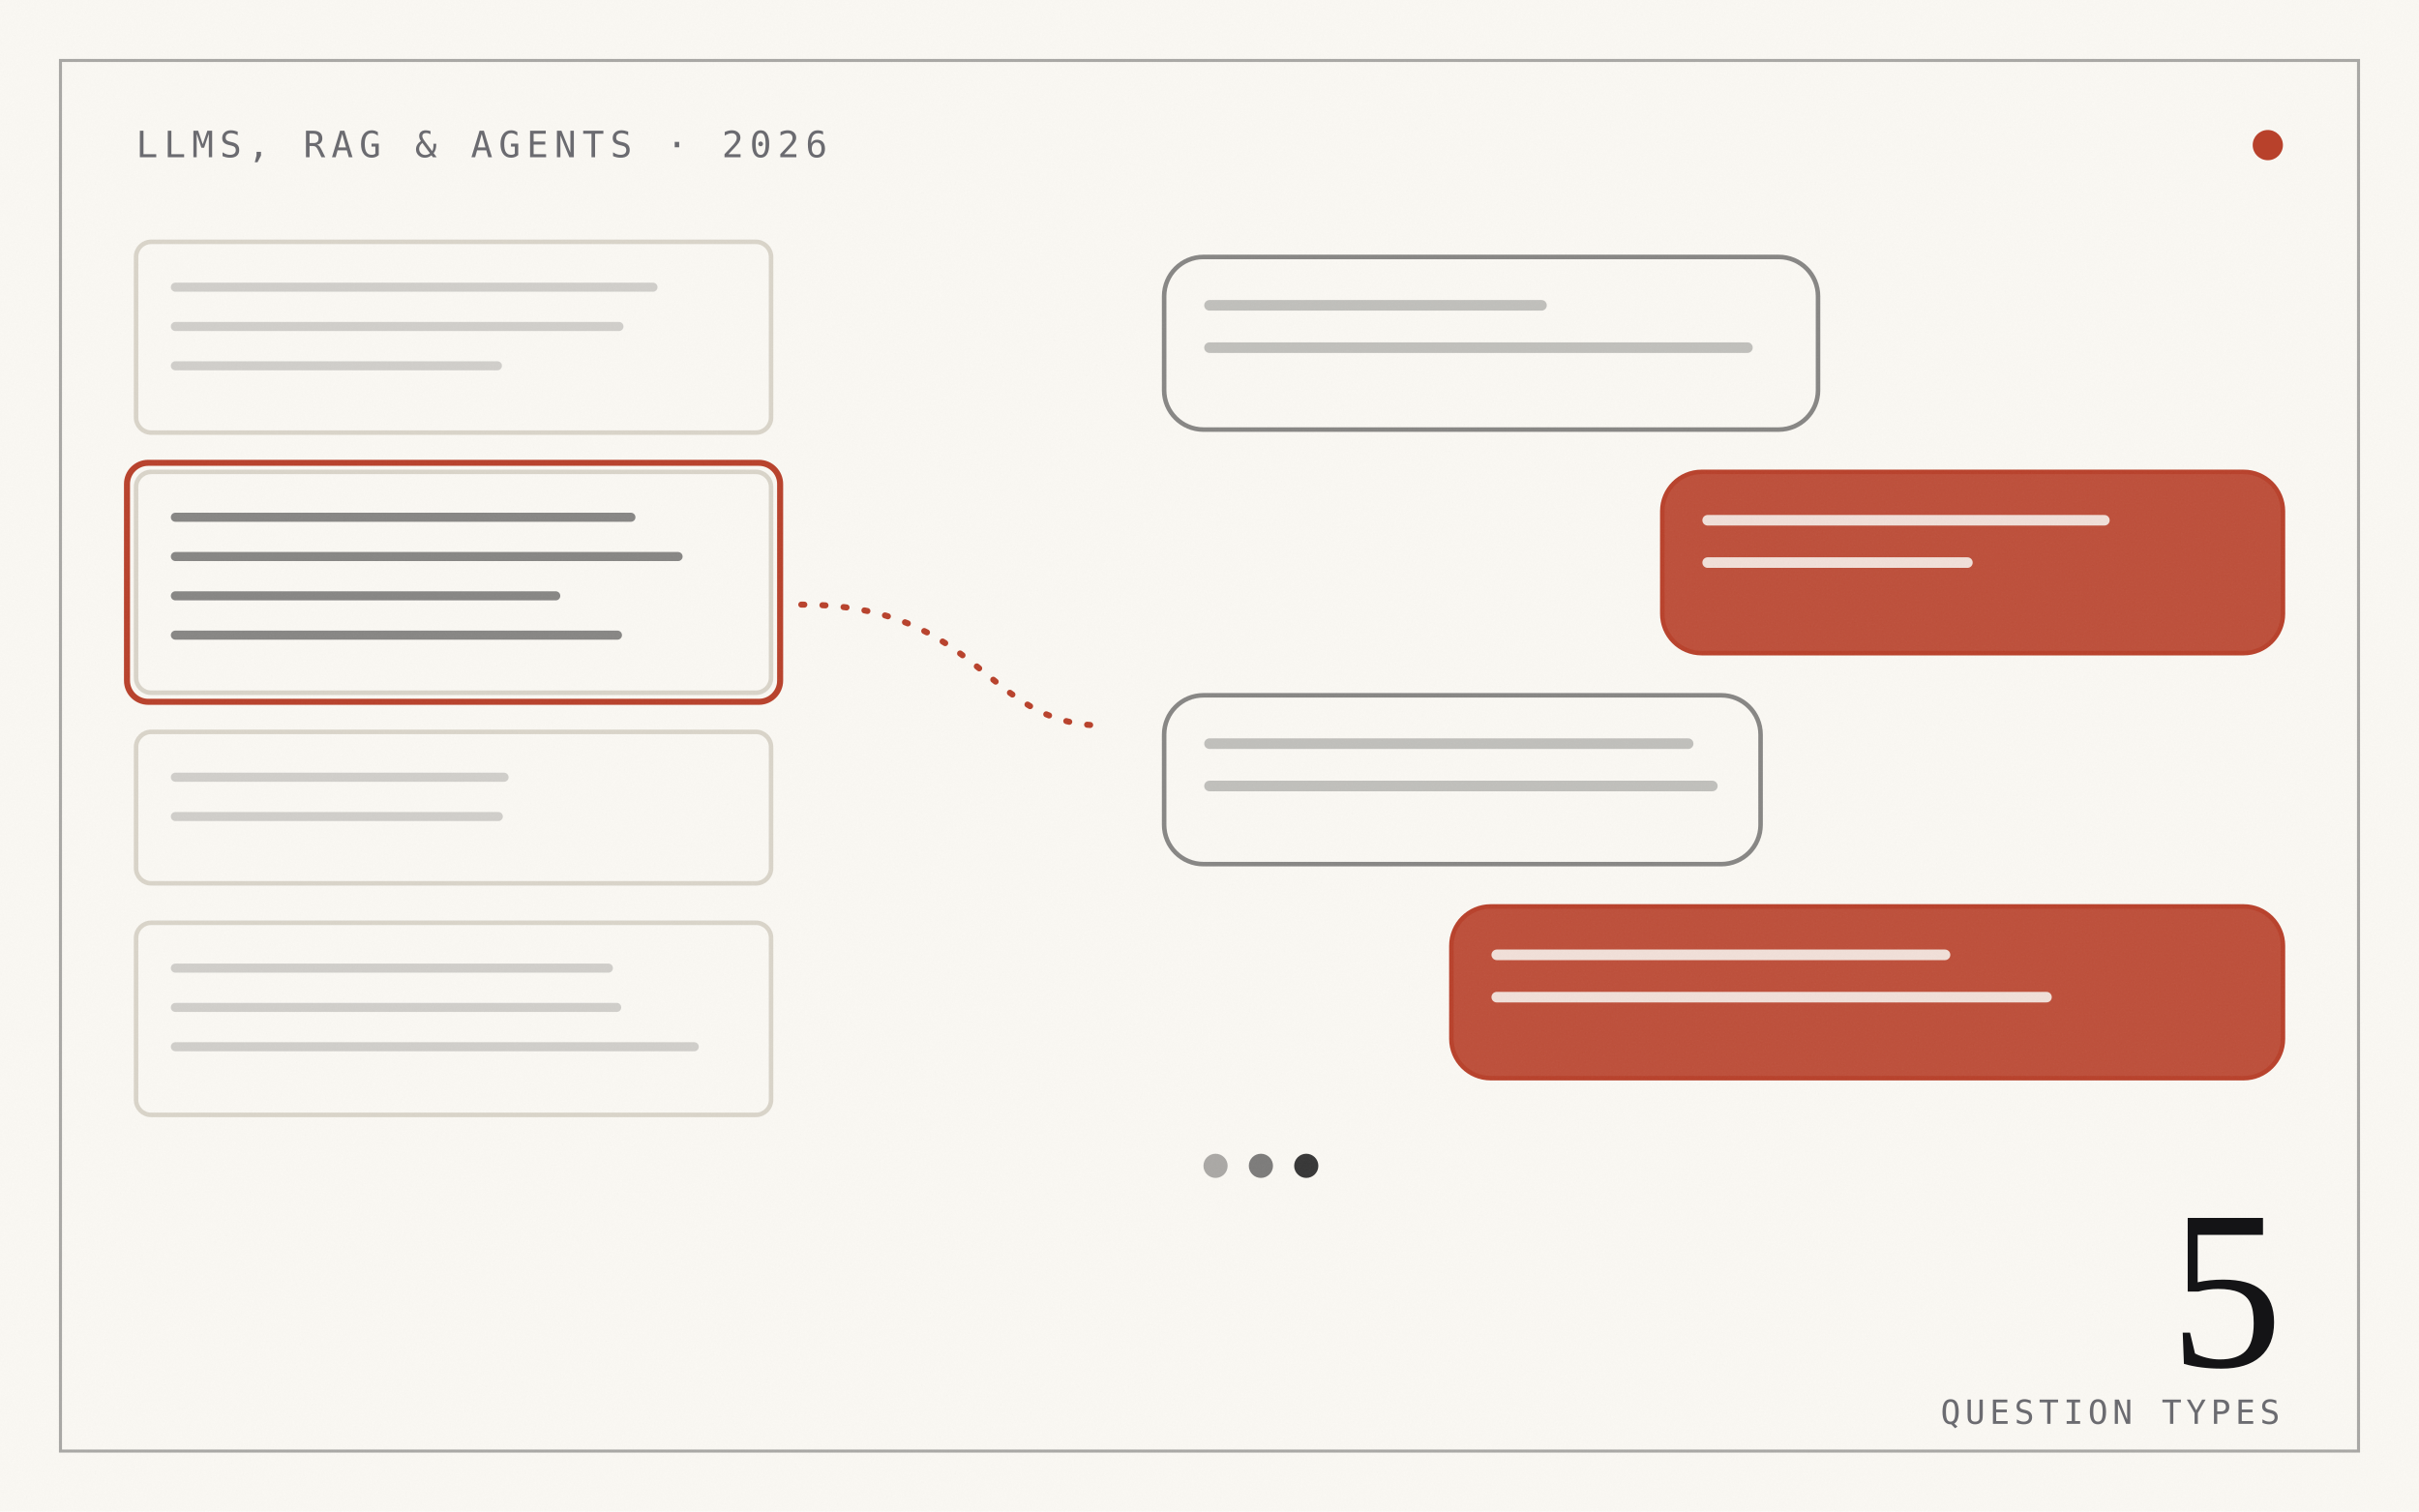
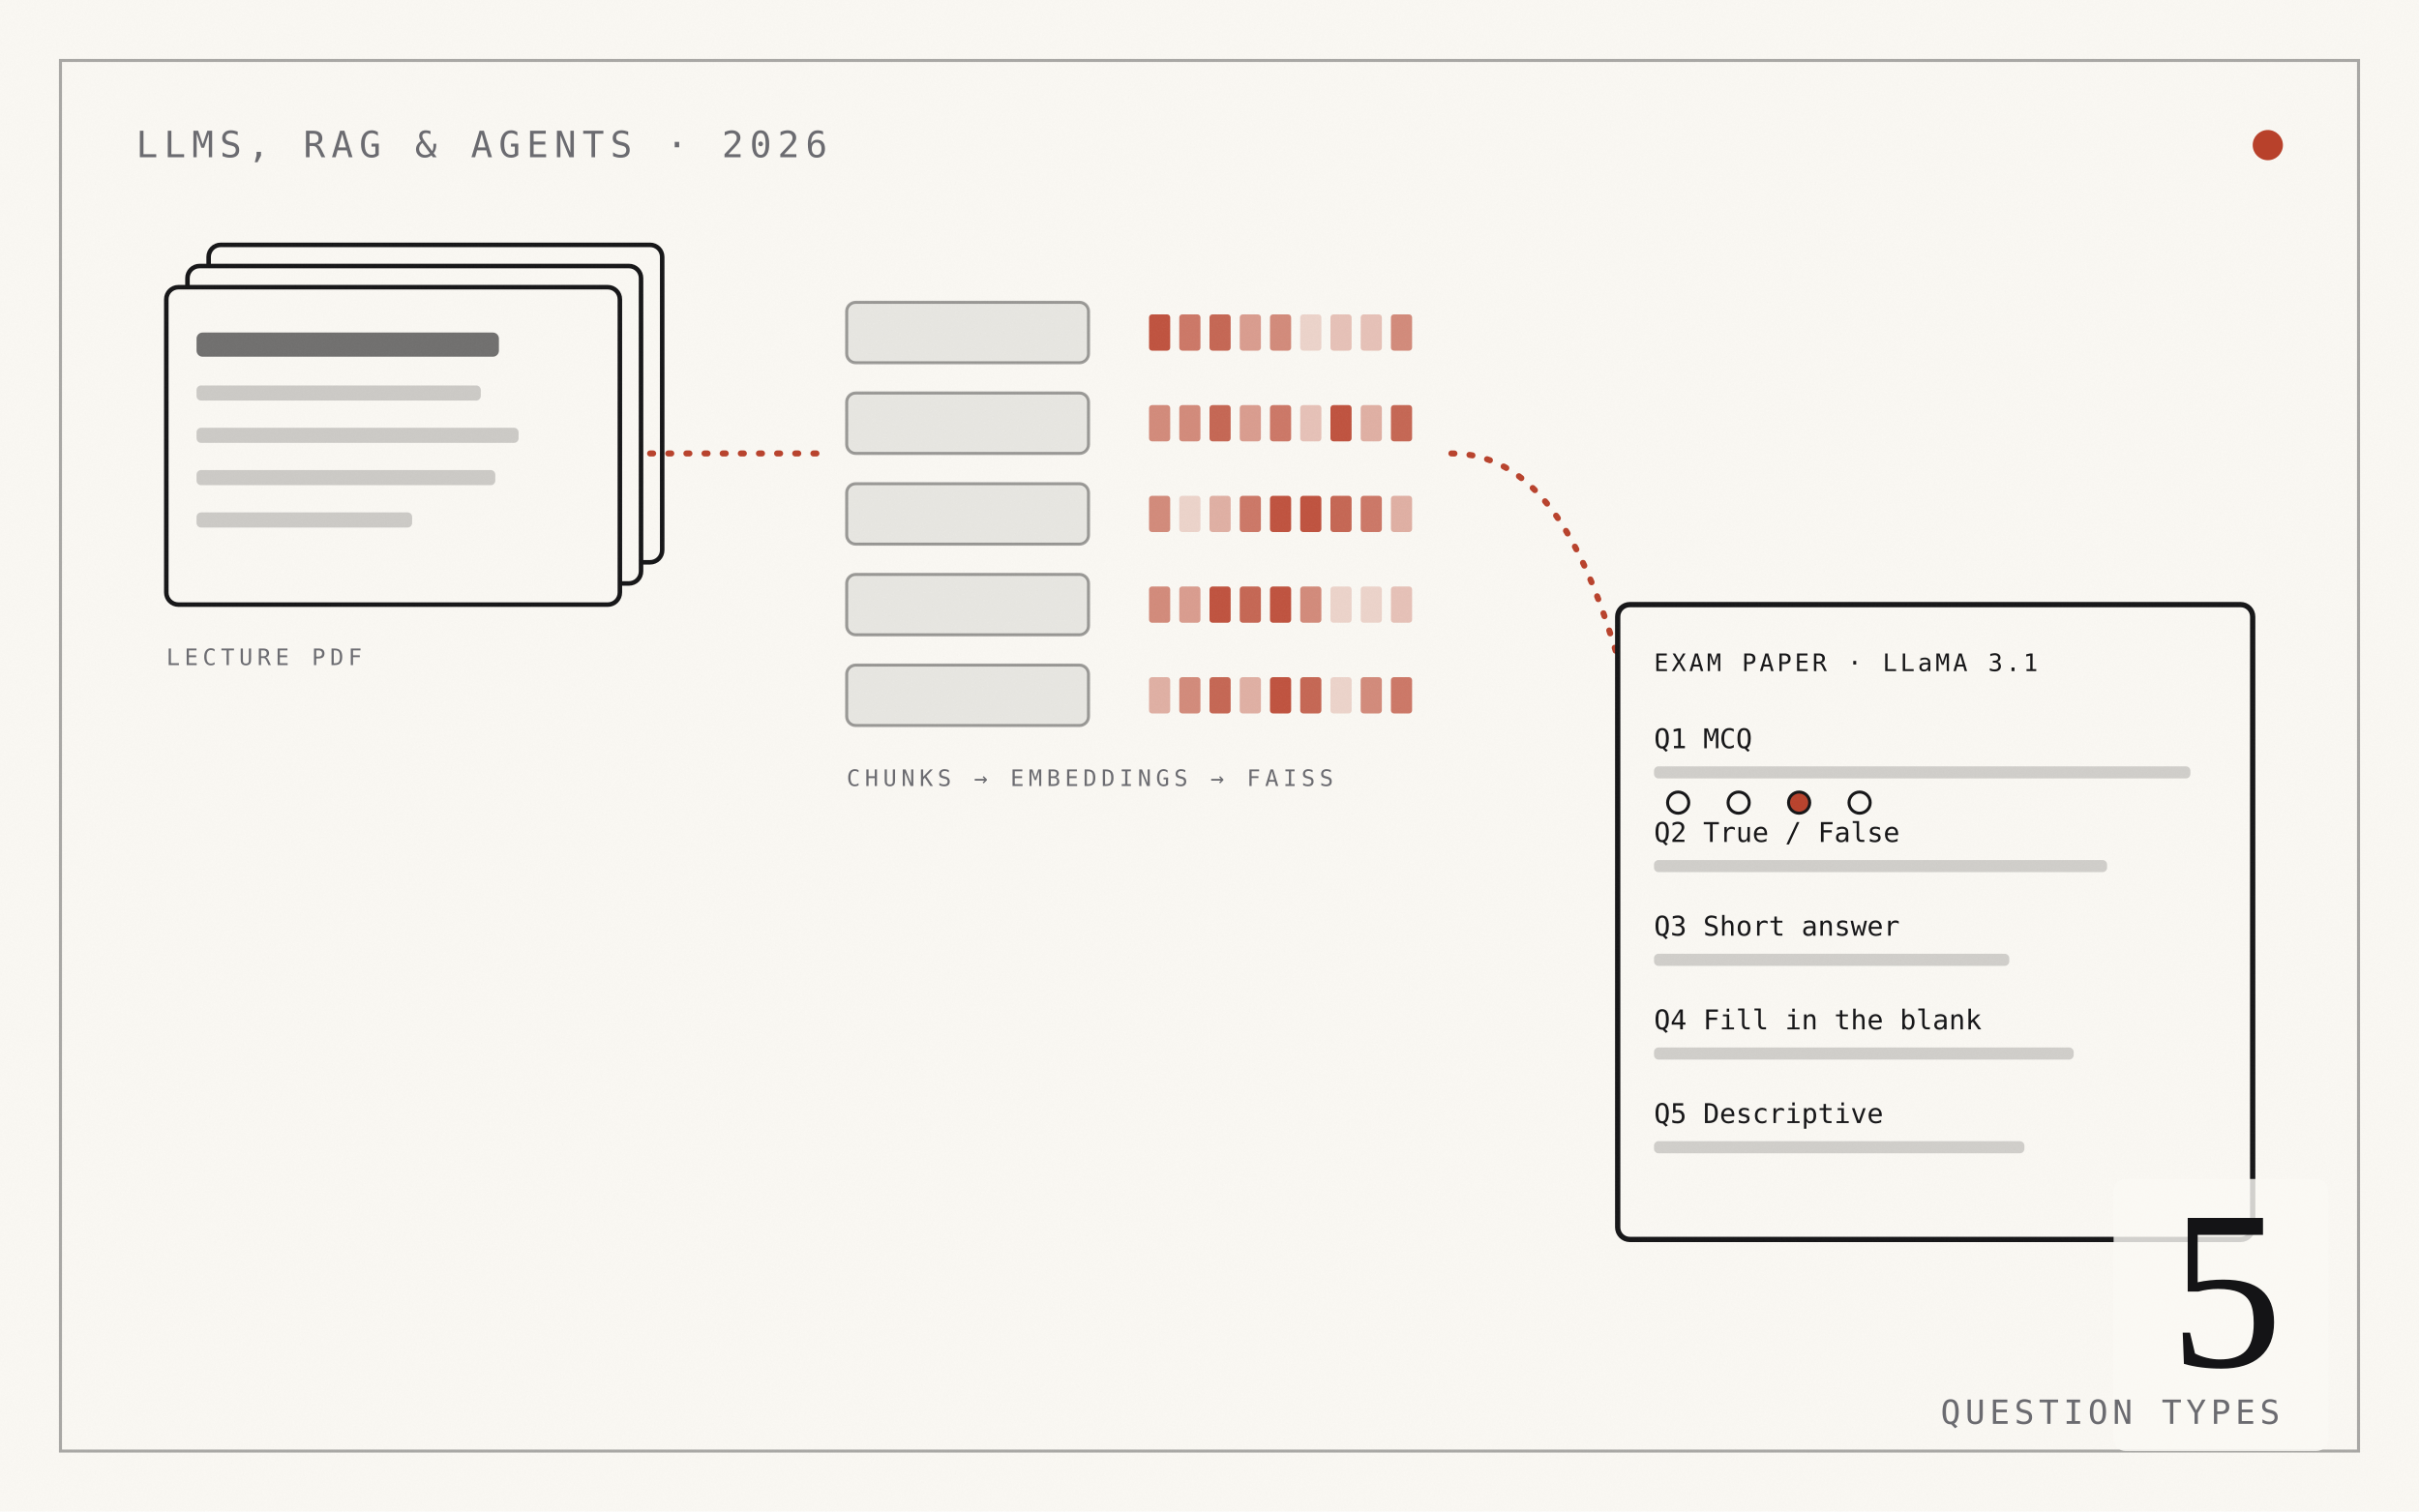
<svg xmlns="http://www.w3.org/2000/svg" width="1600" height="1000" viewBox="0 0 1600 1000" role="img" aria-label="AI Exam Paper Generator (RAG) thumbnail">
  <defs>
    <filter id="grain" x="0" y="0" width="100%" height="100%">
      <feTurbulence type="fractalNoise" baseFrequency="0.9" numOctaves="2" stitchTiles="stitch" />
      <feColorMatrix type="saturate" values="0" />
      <feComponentTransfer>
        <feFuncA type="table" tableValues="0 0.06" />
      </feComponentTransfer>
    </filter>
    <clipPath id="safe">
      <rect x="50" y="110" width="1500" height="790" />
    </clipPath>
  </defs>
  <rect width="1600" height="1000" fill="#FAF8F3" />
  <g clip-path="url(#safe)">
-     <rect x="90" y="160" width="420" height="126.2" rx="10" fill="#FAF8F3" stroke="#D9D4C9" stroke-width="3" />
-     <line x1="116" y1="190" x2="431.9" y2="190" stroke="#141416" stroke-opacity="0.18" stroke-width="6" stroke-linecap="round" />
-     <line x1="116" y1="216" x2="409.4" y2="216" stroke="#141416" stroke-opacity="0.18" stroke-width="6" stroke-linecap="round" />
-     <line x1="116" y1="242" x2="329" y2="242" stroke="#141416" stroke-opacity="0.18" stroke-width="6" stroke-linecap="round" />
-     <rect x="90" y="312.2" width="420" height="146.1" rx="10" fill="#FAF8F3" stroke="#D9D4C9" stroke-width="3" />
-     <line x1="116" y1="342.2" x2="417.3" y2="342.2" stroke="#141416" stroke-opacity="0.5" stroke-width="6" stroke-linecap="round" />
-     <line x1="116" y1="368.2" x2="448.5" y2="368.2" stroke="#141416" stroke-opacity="0.5" stroke-width="6" stroke-linecap="round" />
-     <line x1="116" y1="394.2" x2="367.6" y2="394.2" stroke="#141416" stroke-opacity="0.5" stroke-width="6" stroke-linecap="round" />
-     <line x1="116" y1="420.2" x2="408.4" y2="420.2" stroke="#141416" stroke-opacity="0.5" stroke-width="6" stroke-linecap="round" />
-     <rect x="84" y="306.2" width="432" height="158.1" rx="14" fill="none" stroke="#B8412B" stroke-width="4" />
-     <rect x="90" y="484.2" width="420" height="100.2" rx="10" fill="#FAF8F3" stroke="#D9D4C9" stroke-width="3" />
-     <line x1="116" y1="514.2" x2="333.4" y2="514.2" stroke="#141416" stroke-opacity="0.18" stroke-width="6" stroke-linecap="round" />
-     <line x1="116" y1="540.2" x2="329.6" y2="540.2" stroke="#141416" stroke-opacity="0.18" stroke-width="6" stroke-linecap="round" />
-     <rect x="90" y="610.5" width="420" height="127.1" rx="10" fill="#FAF8F3" stroke="#D9D4C9" stroke-width="3" />
-     <line x1="116" y1="640.5" x2="402.4" y2="640.5" stroke="#141416" stroke-opacity="0.18" stroke-width="6" stroke-linecap="round" />
-     <line x1="116" y1="666.5" x2="407.9" y2="666.5" stroke="#141416" stroke-opacity="0.18" stroke-width="6" stroke-linecap="round" />
-     <line x1="116" y1="692.5" x2="459.2" y2="692.5" stroke="#141416" stroke-opacity="0.18" stroke-width="6" stroke-linecap="round" />
-     <path d="M530 400 C 650 400, 650 480, 730 480" stroke="#B8412B" stroke-width="4" fill="none" stroke-dasharray="2 12" stroke-linecap="round" />
-     <rect x="770" y="170" width="432.5" height="114.2" rx="26" fill="#FAF8F3" fill-opacity="1" stroke="#141416" stroke-opacity="0.5" stroke-width="3" />
-     <line x1="800" y1="202" x2="1019.6" y2="202" stroke="#141416" stroke-opacity="0.25" stroke-width="7" stroke-linecap="round" />
-     <line x1="800" y1="230" x2="1155.8" y2="230" stroke="#141416" stroke-opacity="0.25" stroke-width="7" stroke-linecap="round" />
-     <rect x="1099.5" y="312.2" width="410.5" height="119.9" rx="26" fill="#B8412B" fill-opacity="0.92" stroke="#B8412B" stroke-opacity="1" stroke-width="3" />
-     <line x1="1129.5" y1="344.2" x2="1391.9" y2="344.2" stroke="#FAF8F3" stroke-opacity="0.85" stroke-width="7" stroke-linecap="round" />
-     <line x1="1129.5" y1="372.2" x2="1301.3" y2="372.2" stroke="#FAF8F3" stroke-opacity="0.85" stroke-width="7" stroke-linecap="round" />
-     <rect x="770" y="460" width="394.5" height="111.7" rx="26" fill="#FAF8F3" fill-opacity="1" stroke="#141416" stroke-opacity="0.5" stroke-width="3" />
-     <line x1="800" y1="492" x2="1116.6" y2="492" stroke="#141416" stroke-opacity="0.25" stroke-width="7" stroke-linecap="round" />
-     <line x1="800" y1="520" x2="1132.6" y2="520" stroke="#141416" stroke-opacity="0.25" stroke-width="7" stroke-linecap="round" />
-     <rect x="960" y="599.7" width="550" height="113.6" rx="26" fill="#B8412B" fill-opacity="0.92" stroke="#B8412B" stroke-opacity="1" stroke-width="3" />
-     <line x1="990" y1="631.7" x2="1286.5" y2="631.7" stroke="#FAF8F3" stroke-opacity="0.85" stroke-width="7" stroke-linecap="round" />
-     <line x1="990" y1="659.7" x2="1353.6" y2="659.7" stroke="#FAF8F3" stroke-opacity="0.85" stroke-width="7" stroke-linecap="round" />
-     <circle cx="804" cy="771.3" r="8" fill="#141416" fill-opacity="0.35" />
-     <circle cx="834" cy="771.3" r="8" fill="#141416" fill-opacity="0.55" />
-     <circle cx="864" cy="771.3" r="8" fill="#141416" fill-opacity="0.85" />
+     <rect x="138" y="162" width="300" height="210" rx="8" fill="#FAF8F3" stroke="#141416" stroke-width="3" />
+     <rect x="124" y="176" width="300" height="210" rx="8" fill="#FAF8F3" stroke="#141416" stroke-width="3" />
+     <rect x="110" y="190" width="300" height="210" rx="8" fill="#FAF8F3" stroke="#141416" stroke-width="3" />
+     <rect x="130" y="220" width="200" height="16" rx="4" fill="#141416" fill-opacity="0.6" />
+     <rect x="130" y="255" width="188" height="10" rx="3" fill="#141416" fill-opacity="0.2" />
+     <rect x="130" y="283" width="213" height="10" rx="3" fill="#141416" fill-opacity="0.2" />
+     <rect x="130" y="311" width="197.6" height="10" rx="3" fill="#141416" fill-opacity="0.2" />
+     <rect x="130" y="339" width="142.6" height="10" rx="3" fill="#141416" fill-opacity="0.2" />
+     <text x="110" y="440" font-family="ui-monospace, 'JetBrains Mono', Menlo, monospace" font-size="15" letter-spacing="3" fill="#6B6B70">LECTURE PDF</text>
+     <rect x="560" y="200" width="160" height="40" rx="6" fill="#141416" fill-opacity="0.08" stroke="#141416" stroke-opacity="0.4" stroke-width="2" />
+     <rect x="760" y="208" width="14" height="24" rx="2" fill="#B8412B" fill-opacity="0.9" />
+     <rect x="780" y="208" width="14" height="24" rx="2" fill="#B8412B" fill-opacity="0.7" />
+     <rect x="800" y="208" width="14" height="24" rx="2" fill="#B8412B" fill-opacity="0.8" />
+     <rect x="820" y="208" width="14" height="24" rx="2" fill="#B8412B" fill-opacity="0.5" />
+     <rect x="840" y="208" width="14" height="24" rx="2" fill="#B8412B" fill-opacity="0.6" />
+     <rect x="860" y="208" width="14" height="24" rx="2" fill="#B8412B" fill-opacity="0.2" />
+     <rect x="880" y="208" width="14" height="24" rx="2" fill="#B8412B" fill-opacity="0.3" />
+     <rect x="900" y="208" width="14" height="24" rx="2" fill="#B8412B" fill-opacity="0.3" />
+     <rect x="920" y="208" width="14" height="24" rx="2" fill="#B8412B" fill-opacity="0.6" />
+     <rect x="560" y="260" width="160" height="40" rx="6" fill="#141416" fill-opacity="0.08" stroke="#141416" stroke-opacity="0.4" stroke-width="2" />
+     <rect x="760" y="268" width="14" height="24" rx="2" fill="#B8412B" fill-opacity="0.6" />
+     <rect x="780" y="268" width="14" height="24" rx="2" fill="#B8412B" fill-opacity="0.6" />
+     <rect x="800" y="268" width="14" height="24" rx="2" fill="#B8412B" fill-opacity="0.8" />
+     <rect x="820" y="268" width="14" height="24" rx="2" fill="#B8412B" fill-opacity="0.5" />
+     <rect x="840" y="268" width="14" height="24" rx="2" fill="#B8412B" fill-opacity="0.7" />
+     <rect x="860" y="268" width="14" height="24" rx="2" fill="#B8412B" fill-opacity="0.3" />
+     <rect x="880" y="268" width="14" height="24" rx="2" fill="#B8412B" fill-opacity="0.9" />
+     <rect x="900" y="268" width="14" height="24" rx="2" fill="#B8412B" fill-opacity="0.4" />
+     <rect x="920" y="268" width="14" height="24" rx="2" fill="#B8412B" fill-opacity="0.8" />
+     <rect x="560" y="320" width="160" height="40" rx="6" fill="#141416" fill-opacity="0.08" stroke="#141416" stroke-opacity="0.4" stroke-width="2" />
+     <rect x="760" y="328" width="14" height="24" rx="2" fill="#B8412B" fill-opacity="0.6" />
+     <rect x="780" y="328" width="14" height="24" rx="2" fill="#B8412B" fill-opacity="0.2" />
+     <rect x="800" y="328" width="14" height="24" rx="2" fill="#B8412B" fill-opacity="0.4" />
+     <rect x="820" y="328" width="14" height="24" rx="2" fill="#B8412B" fill-opacity="0.7" />
+     <rect x="840" y="328" width="14" height="24" rx="2" fill="#B8412B" fill-opacity="0.9" />
+     <rect x="860" y="328" width="14" height="24" rx="2" fill="#B8412B" fill-opacity="0.9" />
+     <rect x="880" y="328" width="14" height="24" rx="2" fill="#B8412B" fill-opacity="0.8" />
+     <rect x="900" y="328" width="14" height="24" rx="2" fill="#B8412B" fill-opacity="0.7" />
+     <rect x="920" y="328" width="14" height="24" rx="2" fill="#B8412B" fill-opacity="0.4" />
+     <rect x="560" y="380" width="160" height="40" rx="6" fill="#141416" fill-opacity="0.08" stroke="#141416" stroke-opacity="0.4" stroke-width="2" />
+     <rect x="760" y="388" width="14" height="24" rx="2" fill="#B8412B" fill-opacity="0.6" />
+     <rect x="780" y="388" width="14" height="24" rx="2" fill="#B8412B" fill-opacity="0.5" />
+     <rect x="800" y="388" width="14" height="24" rx="2" fill="#B8412B" fill-opacity="0.9" />
+     <rect x="820" y="388" width="14" height="24" rx="2" fill="#B8412B" fill-opacity="0.8" />
+     <rect x="840" y="388" width="14" height="24" rx="2" fill="#B8412B" fill-opacity="0.9" />
+     <rect x="860" y="388" width="14" height="24" rx="2" fill="#B8412B" fill-opacity="0.6" />
+     <rect x="880" y="388" width="14" height="24" rx="2" fill="#B8412B" fill-opacity="0.2" />
+     <rect x="900" y="388" width="14" height="24" rx="2" fill="#B8412B" fill-opacity="0.2" />
+     <rect x="920" y="388" width="14" height="24" rx="2" fill="#B8412B" fill-opacity="0.3" />
+     <rect x="560" y="440" width="160" height="40" rx="6" fill="#141416" fill-opacity="0.08" stroke="#141416" stroke-opacity="0.4" stroke-width="2" />
+     <rect x="760" y="448" width="14" height="24" rx="2" fill="#B8412B" fill-opacity="0.4" />
+     <rect x="780" y="448" width="14" height="24" rx="2" fill="#B8412B" fill-opacity="0.6" />
+     <rect x="800" y="448" width="14" height="24" rx="2" fill="#B8412B" fill-opacity="0.8" />
+     <rect x="820" y="448" width="14" height="24" rx="2" fill="#B8412B" fill-opacity="0.4" />
+     <rect x="840" y="448" width="14" height="24" rx="2" fill="#B8412B" fill-opacity="0.9" />
+     <rect x="860" y="448" width="14" height="24" rx="2" fill="#B8412B" fill-opacity="0.8" />
+     <rect x="880" y="448" width="14" height="24" rx="2" fill="#B8412B" fill-opacity="0.2" />
+     <rect x="900" y="448" width="14" height="24" rx="2" fill="#B8412B" fill-opacity="0.6" />
+     <rect x="920" y="448" width="14" height="24" rx="2" fill="#B8412B" fill-opacity="0.7" />
+     <text x="560" y="520" font-family="ui-monospace, 'JetBrains Mono', Menlo, monospace" font-size="15" letter-spacing="3" fill="#6B6B70">CHUNKS → EMBEDDINGS → FAISS</text>
+     <path d="M430 300 L540 300" stroke="#B8412B" stroke-width="4" stroke-dasharray="2 10" stroke-linecap="round" />
+     <path d="M960 300 C 1080 300, 1080 570, 1120 570" fill="none" stroke="#B8412B" stroke-width="4" stroke-dasharray="2 10" stroke-linecap="round" />
+     <rect x="1070" y="400" width="420" height="420" rx="8" fill="#FAF8F3" stroke="#141416" stroke-width="3.5" />
+     <text x="1094" y="444" font-family="ui-monospace, 'JetBrains Mono', Menlo, monospace" font-size="16" letter-spacing="2" fill="#141416">EXAM PAPER · LLaMA 3.1</text>
+     <text x="1094" y="495" font-family="ui-monospace, 'JetBrains Mono', Menlo, monospace" font-size="18" fill="#141416">Q1  MCQ</text>
+     <rect x="1094" y="507" width="354.8" height="8" rx="3" fill="#141416" fill-opacity="0.18" />
+     <circle cx="1110" cy="531" r="7" fill="none" stroke="#141416" stroke-width="2" />
+     <circle cx="1150" cy="531" r="7" fill="none" stroke="#141416" stroke-width="2" />
+     <circle cx="1190" cy="531" r="7" fill="#B8412B" stroke="#141416" stroke-width="2" />
+     <circle cx="1230" cy="531" r="7" fill="none" stroke="#141416" stroke-width="2" />
+     <text x="1094" y="557" font-family="ui-monospace, 'JetBrains Mono', Menlo, monospace" font-size="18" fill="#141416">Q2  True / False</text>
+     <rect x="1094" y="569" width="299.7" height="8" rx="3" fill="#141416" fill-opacity="0.18" />
+     <text x="1094" y="619" font-family="ui-monospace, 'JetBrains Mono', Menlo, monospace" font-size="18" fill="#141416">Q3  Short answer</text>
+     <rect x="1094" y="631" width="235" height="8" rx="3" fill="#141416" fill-opacity="0.18" />
+     <text x="1094" y="681" font-family="ui-monospace, 'JetBrains Mono', Menlo, monospace" font-size="18" fill="#141416">Q4  Fill in the blank</text>
+     <rect x="1094" y="693" width="277.6" height="8" rx="3" fill="#141416" fill-opacity="0.18" />
+     <text x="1094" y="743" font-family="ui-monospace, 'JetBrains Mono', Menlo, monospace" font-size="18" fill="#141416">Q5  Descriptive</text>
+     <rect x="1094" y="755" width="245" height="8" rx="3" fill="#141416" fill-opacity="0.18" />
  </g>
  <rect width="1600" height="1000" filter="url(#grain)" opacity="0.7" />
  <rect x="40" y="40" width="1520" height="920" fill="none" stroke="#141416" stroke-opacity="0.35" stroke-width="2" />
  <text x="90" y="104" font-family="ui-monospace, 'JetBrains Mono', Menlo, monospace" font-size="24" letter-spacing="4" fill="#6B6B70">LLMS, RAG &amp; AGENTS  ·  2026</text>
  <circle cx="1500" cy="96" r="10" fill="#B8412B" />
+   <rect x="1398" y="780" width="142" height="180" fill="#FAF8F3" fill-opacity="0.82" rx="8" />
  <text x="1510" y="904" text-anchor="end" font-family="Georgia, 'Times New Roman', serif" font-size="150" font-weight="500" fill="#141416" letter-spacing="-6">5</text>
  <text x="1508" y="942" text-anchor="end" font-family="ui-monospace, 'JetBrains Mono', Menlo, monospace" font-size="22" letter-spacing="3" fill="#6B6B70">QUESTION TYPES</text>
</svg>
